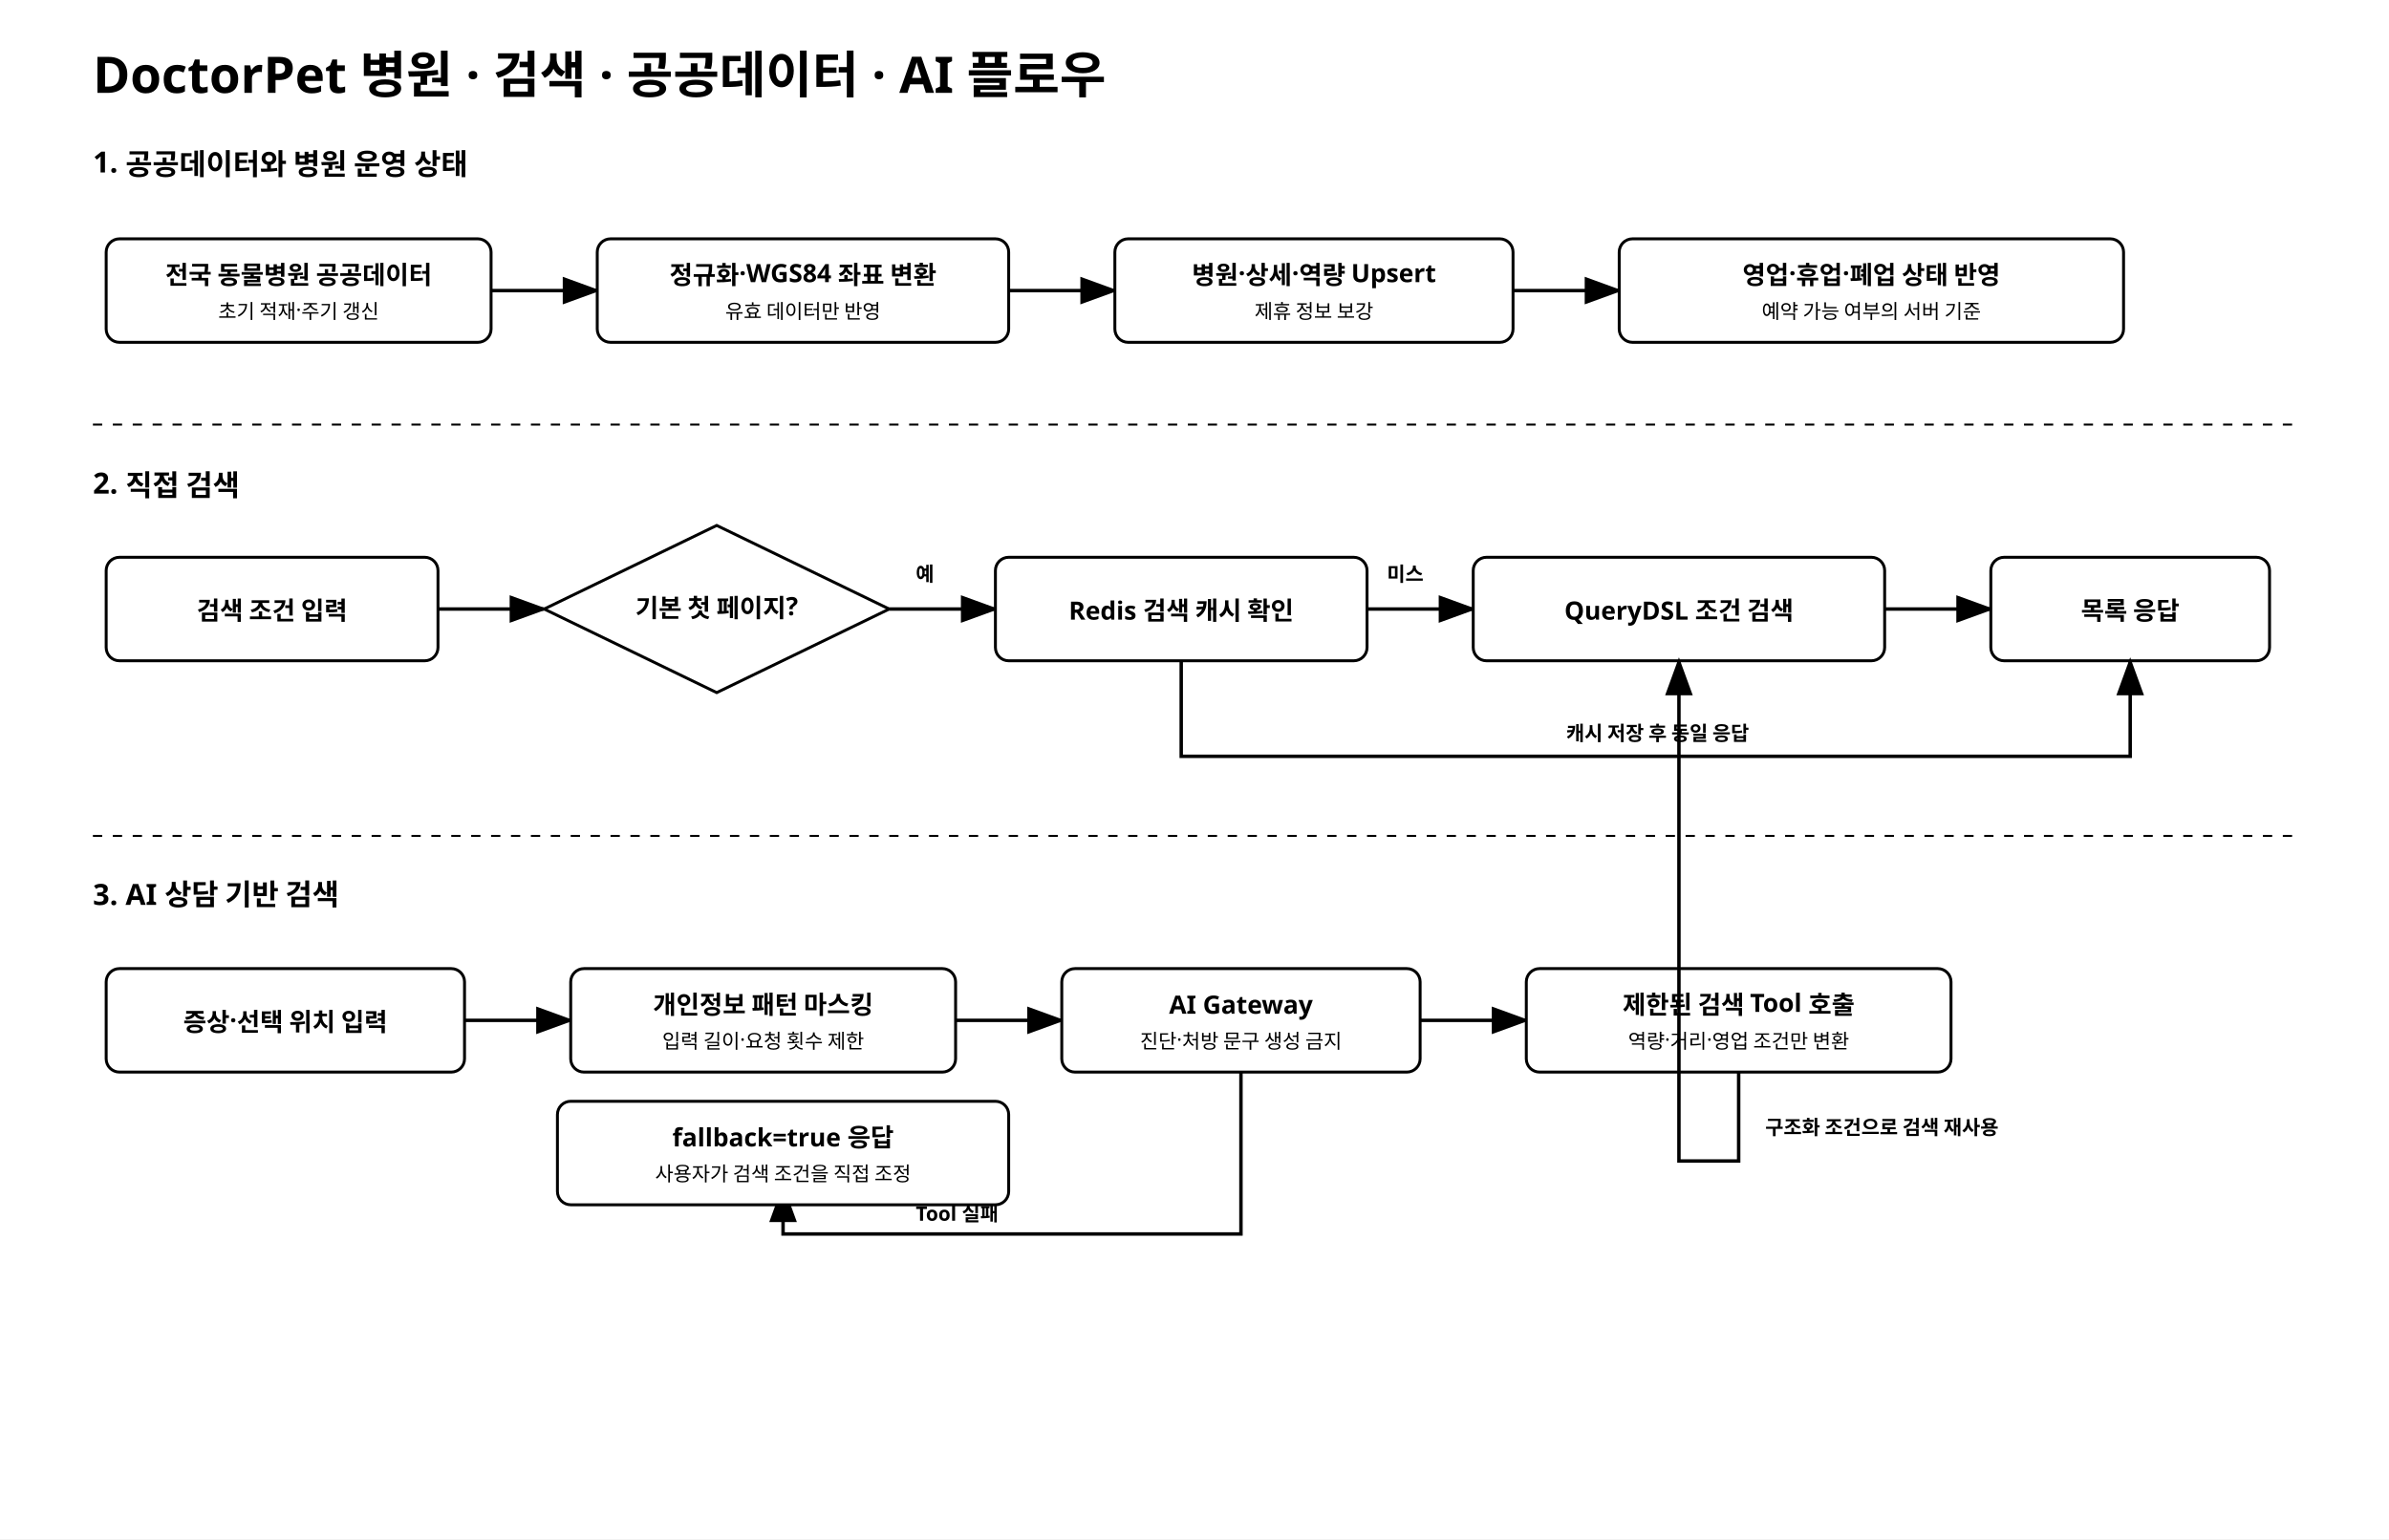
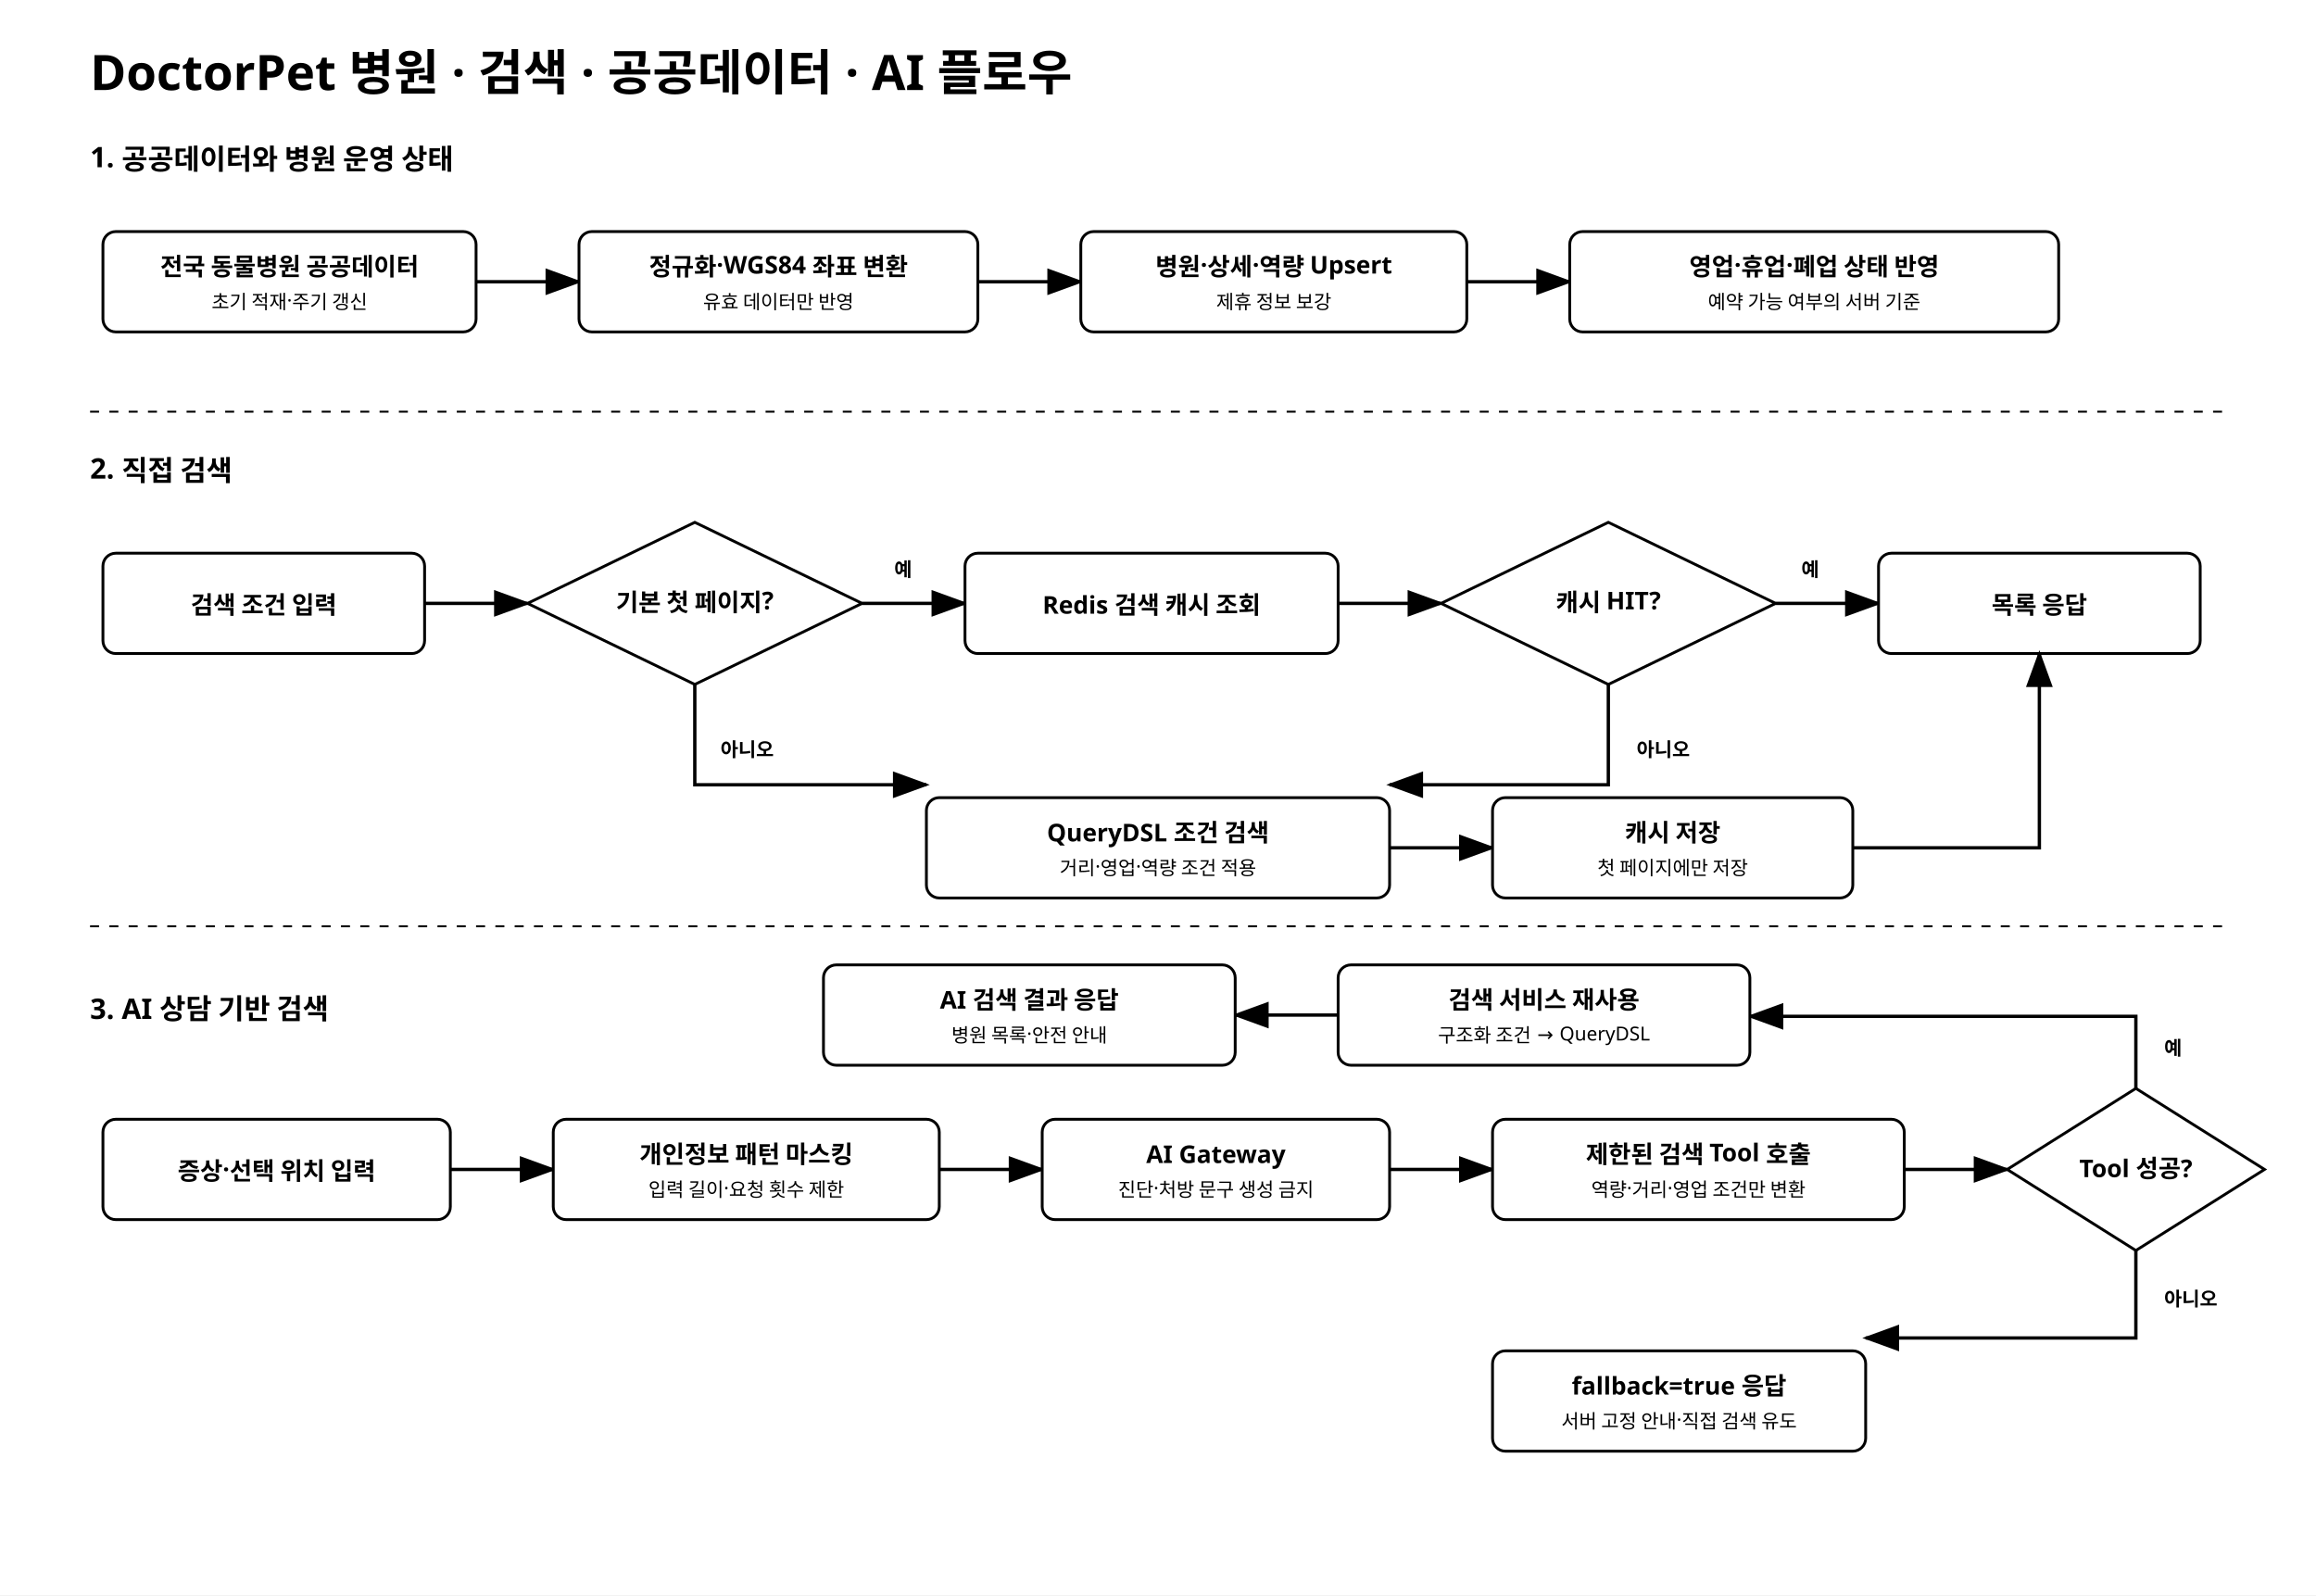
- <svg xmlns="http://www.w3.org/2000/svg" width="1800" height="1160" viewBox="0 0 1800 1160" role="img" aria-labelledby="title desc">
+ <svg xmlns="http://www.w3.org/2000/svg" width="1800" height="1240" viewBox="0 0 1800 1240" role="img" aria-labelledby="title desc">
  <defs>
    <style>.title{font:700 38px 'Malgun Gothic',sans-serif}.head{font:700 22px 'Malgun Gothic',sans-serif}.node{font:600 19px 'Malgun Gothic',sans-serif;text-anchor:middle}.sub{font:500 15px 'Malgun Gothic',sans-serif;text-anchor:middle}.label{font:600 15px 'Malgun Gothic',sans-serif}.box{fill:#fff;stroke:#000;stroke-width:2.2}.line{fill:none;stroke:#000;stroke-width:2.6;marker-end:url(#arrow)}.sep{stroke:#000;stroke-width:1.5;stroke-dasharray:7 8}</style>
    <marker id="arrow" markerWidth="11" markerHeight="11" refX="10" refY="4" orient="auto">
      <path d="M0 0L11 4L0 8Z" />
    </marker>
  </defs>
-   <rect width="1800" height="1160" fill="#fff" />
+   <rect width="1800" height="1240" fill="#fff" />
  <text x="70" y="70" class="title">DoctorPet 병원 · 검색 · 공공데이터 · AI 플로우</text>
  <text x="70" y="130" class="head">1. 공공데이터와 병원 운영 상태</text>
  <rect x="80" y="180" width="290" height="78" rx="10" class="box" />
  <text x="225" y="214" class="node">전국 동물병원 공공데이터</text>
  <text x="225" y="240" class="sub">초기 적재·주기 갱신</text>
  <path d="M370 219H450" class="line" />
  <rect x="450" y="180" width="310" height="78" rx="10" class="box" />
  <text x="605" y="214" class="node">정규화·WGS84 좌표 변환</text>
  <text x="605" y="240" class="sub">유효 데이터만 반영</text>
  <path d="M760 219H840" class="line" />
  <rect x="840" y="180" width="300" height="78" rx="10" class="box" />
  <text x="990" y="214" class="node">병원·상세·역량 Upsert</text>
  <text x="990" y="240" class="sub">제휴 정보 보강</text>
  <path d="M1140 219H1220" class="line" />
  <rect x="1220" y="180" width="380" height="78" rx="10" class="box" />
  <text x="1410" y="214" class="node">영업·휴업·폐업 상태 반영</text>
  <text x="1410" y="240" class="sub">예약 가능 여부의 서버 기준</text>
  <path d="M70 320H1730" class="sep" />
  <text x="70" y="372" class="head">2. 직접 검색</text>
-   <rect x="80" y="420" width="250" height="78" rx="10" class="box" />
-   <text x="205" y="467" class="node">검색 조건 입력</text>
-   <path d="M330 459H410" class="line" />
-   <polygon points="540,396 670,459 540,522 410,459" class="box" />
-   <text x="540" y="465" class="node">기본 첫 페이지?</text>
-   <path d="M670 459H750" class="line" />
-   <text x="690" y="438" class="label">예</text>
-   <rect x="750" y="420" width="280" height="78" rx="10" class="box" />
-   <text x="890" y="467" class="node">Redis 검색 캐시 확인</text>
-   <path d="M1030 459H1110" class="line" />
-   <text x="1045" y="438" class="label">미스</text>
-   <rect x="1110" y="420" width="310" height="78" rx="10" class="box" />
-   <text x="1265" y="467" class="node">QueryDSL 조건 검색</text>
-   <path d="M1420 459H1500" class="line" />
-   <rect x="1500" y="420" width="210" height="78" rx="10" class="box" />
-   <text x="1605" y="467" class="node">목록 응답</text>
-   <path d="M890 498V570H1605V498" class="line" />
-   <text x="1180" y="558" class="label">캐시 저장 후 동일 응답</text>
-   <path d="M70 630H1730" class="sep" />
-   <text x="70" y="682" class="head">3. AI 상담 기반 검색</text>
-   <rect x="80" y="730" width="270" height="78" rx="10" class="box" />
-   <text x="215" y="777" class="node">증상·선택 위치 입력</text>
-   <path d="M350 769H430" class="line" />
-   <rect x="430" y="730" width="290" height="78" rx="10" class="box" />
-   <text x="575" y="764" class="node">개인정보 패턴 마스킹</text>
-   <text x="575" y="790" class="sub">입력 길이·요청 횟수 제한</text>
-   <path d="M720 769H800" class="line" />
-   <rect x="800" y="730" width="270" height="78" rx="10" class="box" />
-   <text x="935" y="764" class="node">AI Gateway</text>
-   <text x="935" y="790" class="sub">진단·처방 문구 생성 금지</text>
-   <path d="M1070 769H1150" class="line" />
-   <rect x="1150" y="730" width="320" height="78" rx="10" class="box" />
-   <text x="1310" y="764" class="node">제한된 검색 Tool 호출</text>
-   <text x="1310" y="790" class="sub">역량·거리·영업 조건만 변환</text>
-   <path d="M1310 808V875H1265V498" class="line" />
-   <text x="1330" y="855" class="label">구조화 조건으로 검색 재사용</text>
-   <path d="M935 808V930H590V895" class="line" />
-   <text x="690" y="920" class="label">Tool 실패</text>
-   <rect x="420" y="830" width="340" height="78" rx="10" class="box" />
-   <text x="590" y="864" class="node">fallback=true 응답</text>
-   <text x="590" y="890" class="sub">사용자가 검색 조건을 직접 조정</text>
+   <rect x="80" y="430" width="250" height="78" rx="10" class="box" />
+   <text x="205" y="477" class="node">검색 조건 입력</text>
+   <path d="M330 469H410" class="line" />
+   <polygon points="540,406 670,469 540,532 410,469" class="box" />
+   <text x="540" y="475" class="node">기본 첫 페이지?</text>
+   <path d="M670 469H750" class="line" />
+   <text x="695" y="448" class="label">예</text>
+   <rect x="750" y="430" width="290" height="78" rx="10" class="box" />
+   <text x="895" y="477" class="node">Redis 검색 캐시 조회</text>
+   <path d="M1040 469H1120" class="line" />
+   <polygon points="1250,406 1380,469 1250,532 1120,469" class="box" />
+   <text x="1250" y="475" class="node">캐시 HIT?</text>
+   <path d="M1380 469H1460" class="line" />
+   <text x="1400" y="448" class="label">예</text>
+   <rect x="1460" y="430" width="250" height="78" rx="10" class="box" />
+   <text x="1585" y="477" class="node">목록 응답</text>
+   <path d="M540 532V610H720" class="line" />
+   <text x="560" y="588" class="label">아니오</text>
+   <path d="M1250 532V610H1080" class="line" />
+   <text x="1272" y="588" class="label">아니오</text>
+   <rect x="720" y="620" width="360" height="78" rx="10" class="box" />
+   <text x="900" y="654" class="node">QueryDSL 조건 검색</text>
+   <text x="900" y="680" class="sub">거리·영업·역량 조건 적용</text>
+   <path d="M1080 659H1160" class="line" />
+   <rect x="1160" y="620" width="280" height="78" rx="10" class="box" />
+   <text x="1300" y="654" class="node">캐시 저장</text>
+   <text x="1300" y="680" class="sub">첫 페이지에만 저장</text>
+   <path d="M1440 659H1585V508" class="line" />
+   <path d="M70 720H1730" class="sep" />
+   <text x="70" y="792" class="head">3. AI 상담 기반 검색</text>
+   <rect x="80" y="870" width="270" height="78" rx="10" class="box" />
+   <text x="215" y="917" class="node">증상·선택 위치 입력</text>
+   <path d="M350 909H430" class="line" />
+   <rect x="430" y="870" width="300" height="78" rx="10" class="box" />
+   <text x="580" y="904" class="node">개인정보 패턴 마스킹</text>
+   <text x="580" y="930" class="sub">입력 길이·요청 횟수 제한</text>
+   <path d="M730 909H810" class="line" />
+   <rect x="810" y="870" width="270" height="78" rx="10" class="box" />
+   <text x="945" y="904" class="node">AI Gateway</text>
+   <text x="945" y="930" class="sub">진단·처방 문구 생성 금지</text>
+   <path d="M1080 909H1160" class="line" />
+   <rect x="1160" y="870" width="320" height="78" rx="10" class="box" />
+   <text x="1320" y="904" class="node">제한된 검색 Tool 호출</text>
+   <text x="1320" y="930" class="sub">역량·거리·영업 조건만 변환</text>
+   <path d="M1480 909H1560" class="line" />
+   <polygon points="1660,846 1760,909 1660,972 1560,909" class="box" />
+   <text x="1660" y="915" class="node">Tool 성공?</text>
+   <path d="M1660 972V1040H1450" class="line" />
+   <text x="1682" y="1015" class="label">아니오</text>
+   <rect x="1160" y="1050" width="290" height="78" rx="10" class="box" />
+   <text x="1305" y="1084" class="node">fallback=true 응답</text>
+   <text x="1305" y="1110" class="sub">서버 고정 안내·직접 검색 유도</text>
+   <path d="M1660 846V790H1360" class="line" />
+   <text x="1682" y="820" class="label">예</text>
+   <rect x="1040" y="750" width="320" height="78" rx="10" class="box" />
+   <text x="1200" y="784" class="node">검색 서비스 재사용</text>
+   <text x="1200" y="810" class="sub">구조화 조건 → QueryDSL</text>
+   <path d="M1040 789H960" class="line" />
+   <rect x="640" y="750" width="320" height="78" rx="10" class="box" />
+   <text x="800" y="784" class="node">AI 검색 결과 응답</text>
+   <text x="800" y="810" class="sub">병원 목록·안전 안내</text>
</svg>
